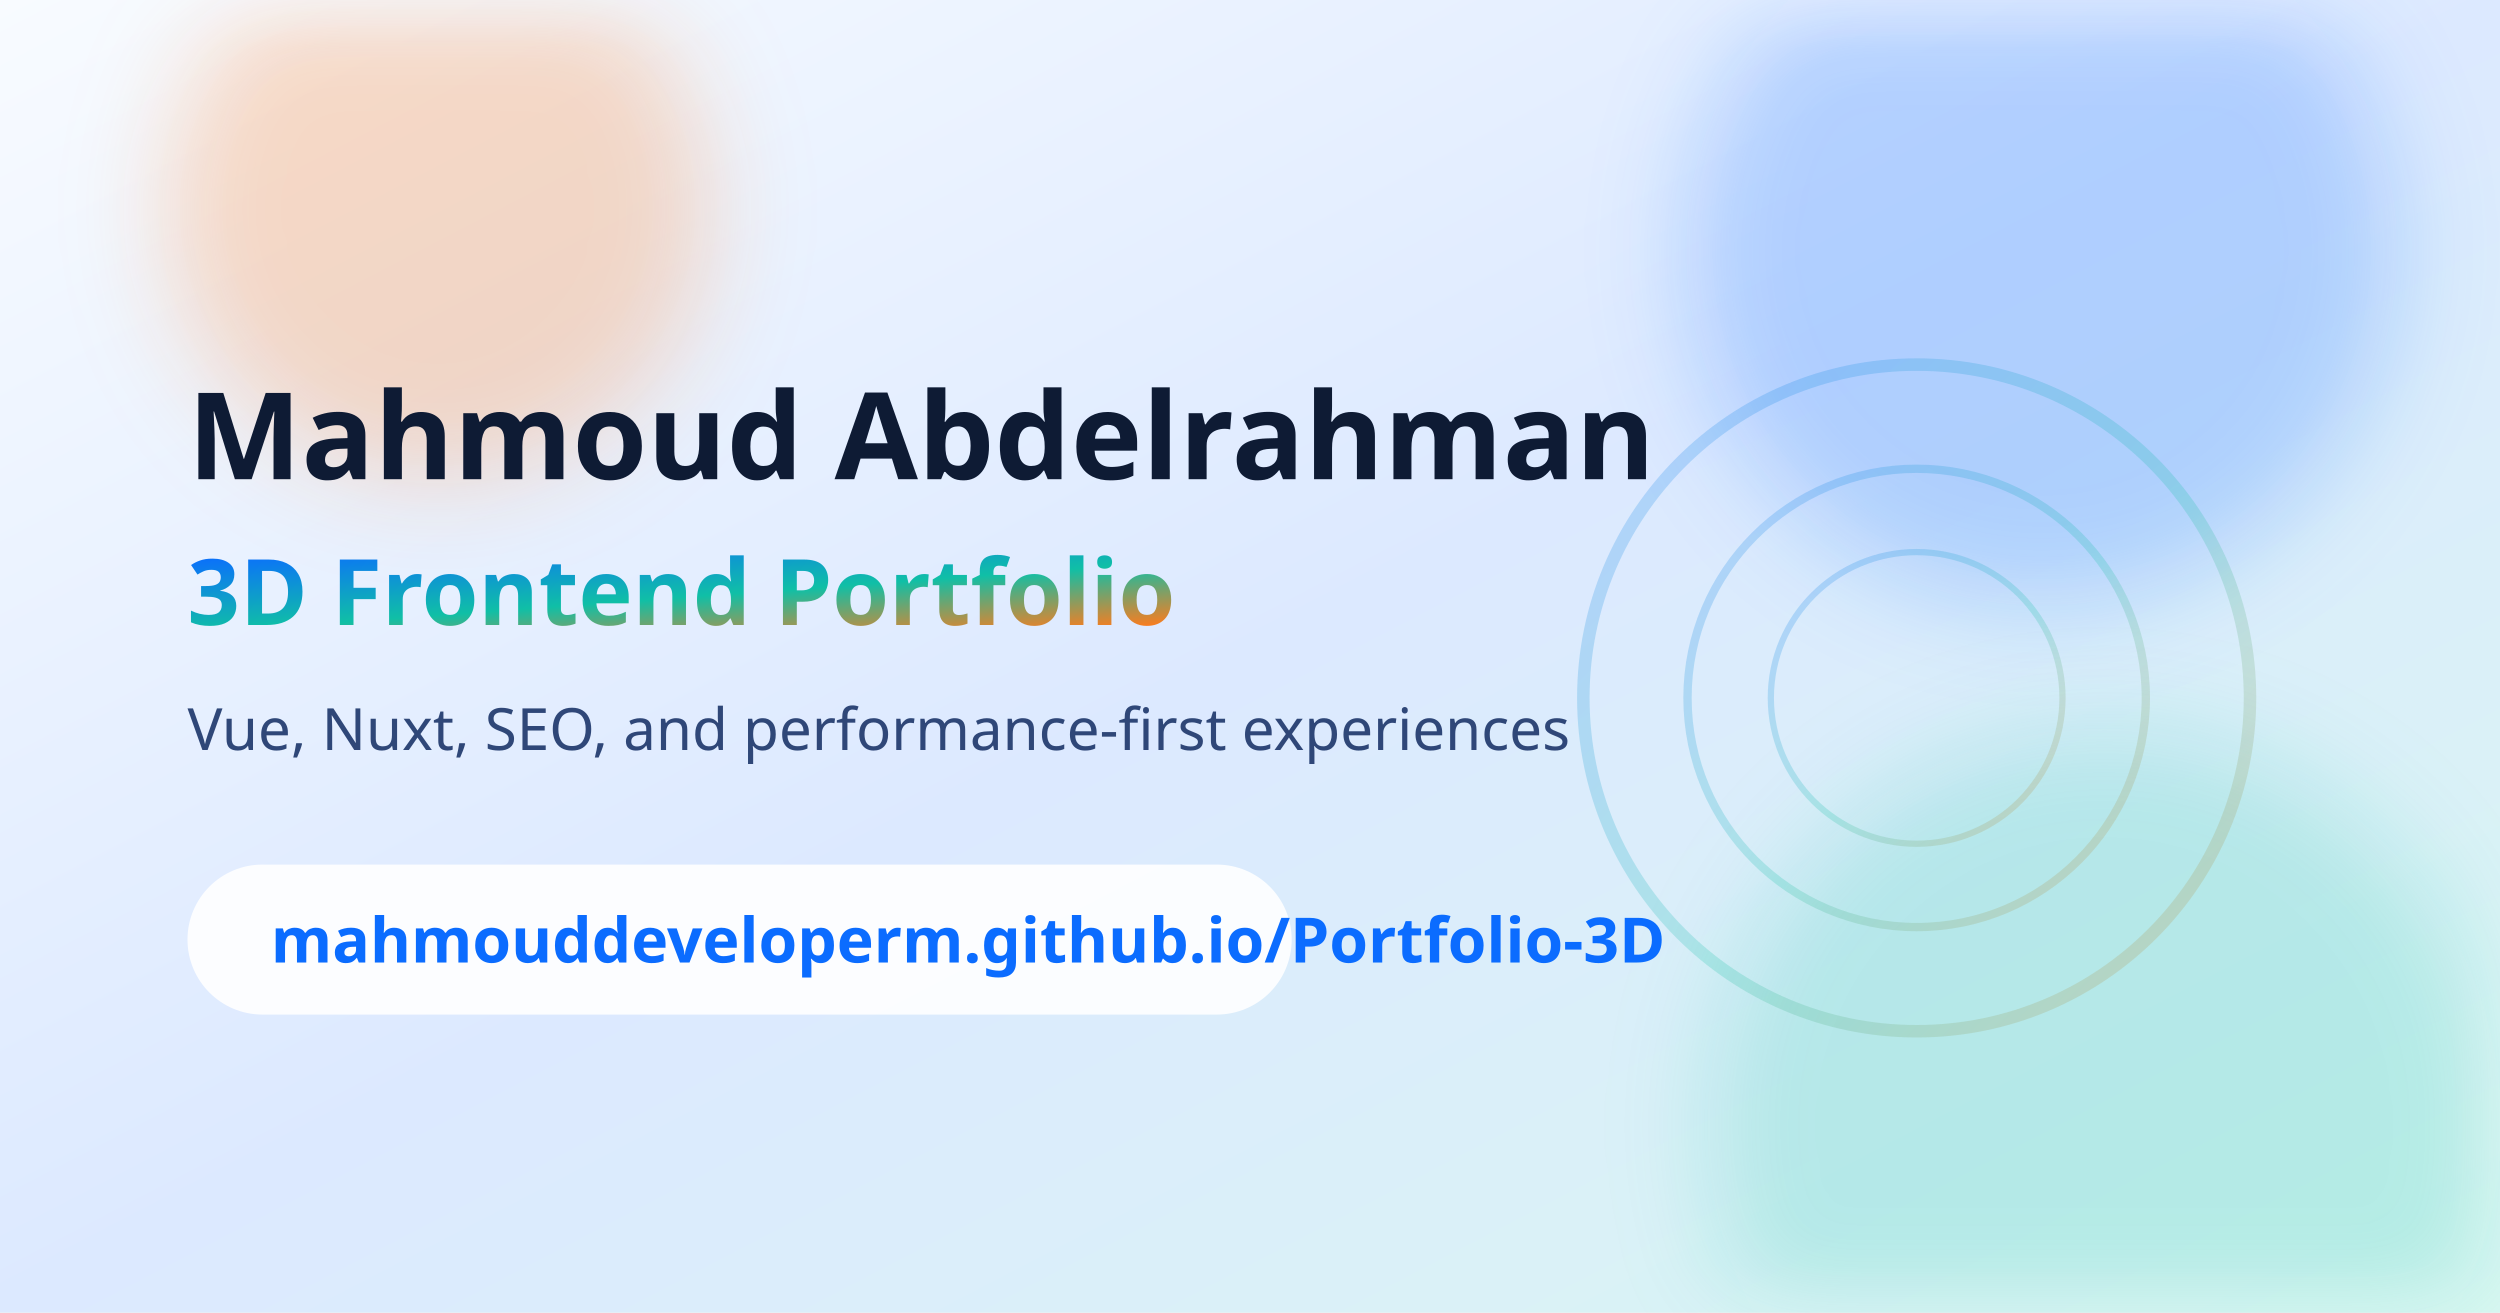
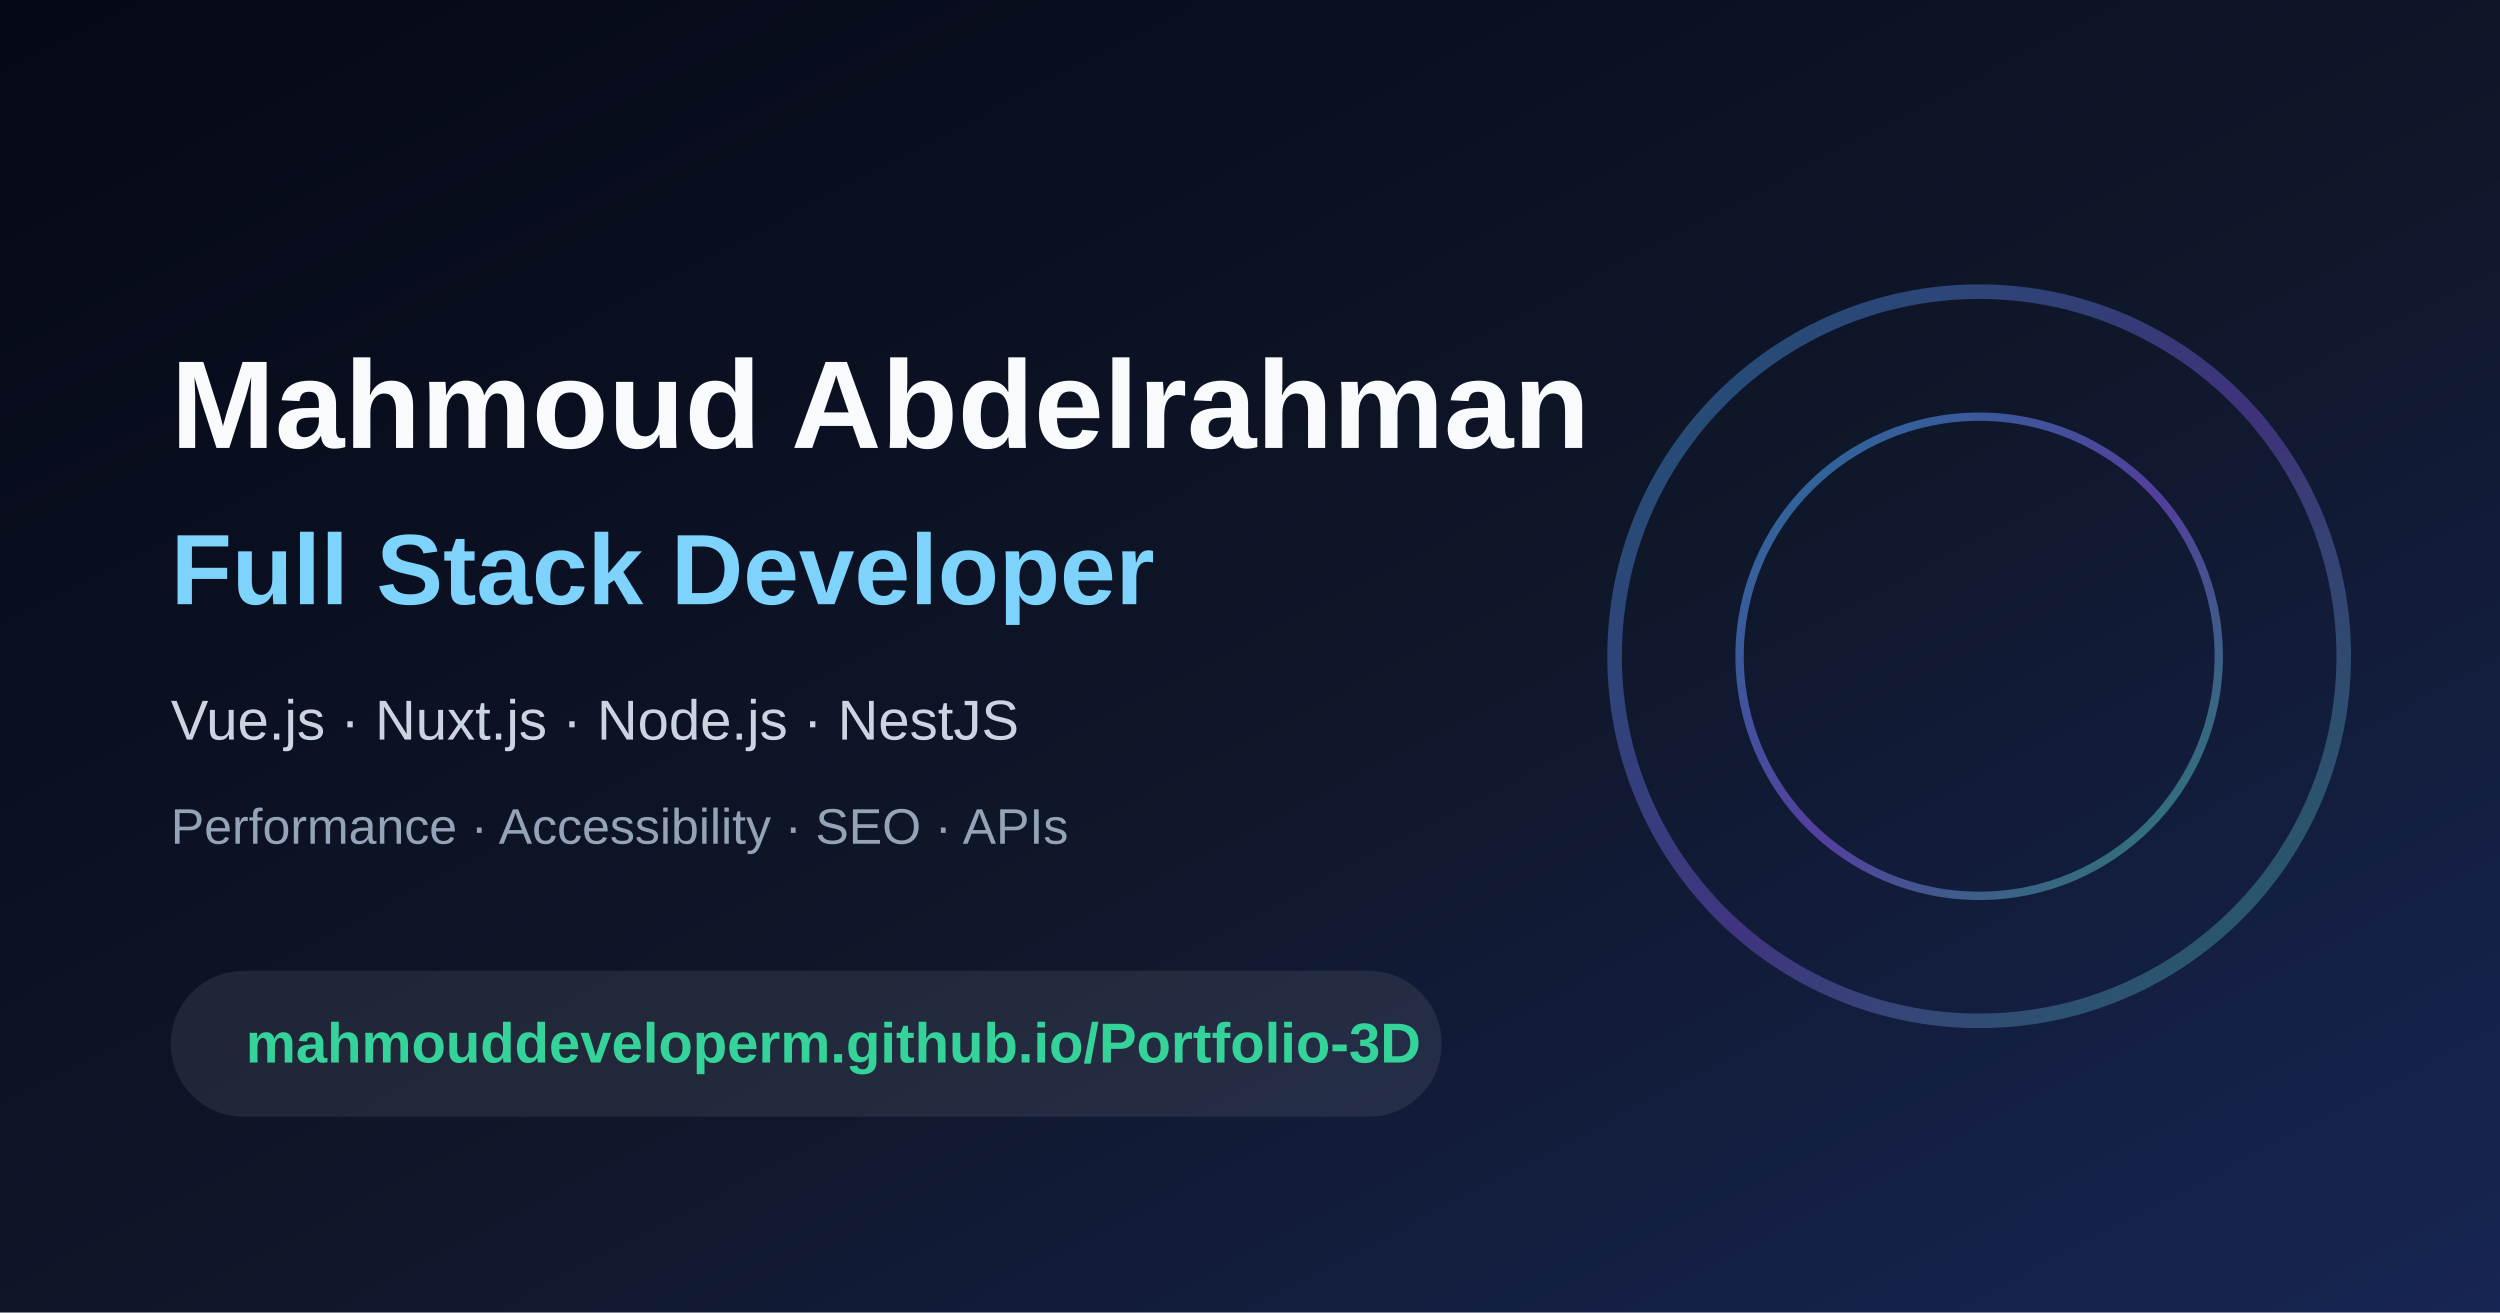
- <svg xmlns="http://www.w3.org/2000/svg" width="1200" height="630" viewBox="0 0 1200 630" role="img" aria-label="Mahmoud Abdelrahman 3D frontend portfolio social card">
+ <svg xmlns="http://www.w3.org/2000/svg" width="1200" height="630" viewBox="0 0 1200 630" role="img" aria-label="Mahmoud Abdelrahman Full Stack Developer portfolio social card">
  <defs>
    <linearGradient id="bg" x1="0" y1="0" x2="1" y2="1">
-       <stop offset="0%" stop-color="#f8fbff" />
-       <stop offset="50%" stop-color="#dce9ff" />
-       <stop offset="100%" stop-color="#d8f7f1" />
+       <stop offset="0%" stop-color="#050816" />
+       <stop offset="55%" stop-color="#0f172a" />
+       <stop offset="100%" stop-color="#172554" />
    </linearGradient>
    <linearGradient id="g" x1="0" y1="0" x2="1" y2="1">
-       <stop offset="0%" stop-color="#0b6cff" />
-       <stop offset="55%" stop-color="#10bfa6" />
-       <stop offset="100%" stop-color="#ff7b1c" />
+       <stop offset="0%" stop-color="#38bdf8" />
+       <stop offset="52%" stop-color="#8b5cf6" />
+       <stop offset="100%" stop-color="#34d399" />
    </linearGradient>
-     <filter id="blur" x="-20%" y="-20%" width="140%" height="140%">
-       <feGaussianBlur stdDeviation="24" />
-     </filter>
  </defs>
  <rect width="1200" height="630" fill="url(#bg)" />
-   <circle cx="210" cy="100" r="130" fill="#ff7b1c" opacity="0.25" filter="url(#blur)" />
-   <circle cx="980" cy="120" r="170" fill="#0b6cff" opacity="0.22" filter="url(#blur)" />
-   <circle cx="1010" cy="540" r="190" fill="#10bfa6" opacity="0.18" filter="url(#blur)" />
-   <g opacity="0.22" stroke="url(#g)" fill="none">
-     <circle cx="920" cy="335" r="160" stroke-width="6" />
-     <circle cx="920" cy="335" r="110" stroke-width="4" />
-     <circle cx="920" cy="335" r="70" stroke-width="3" />
-   </g>
-   <text x="90" y="230" font-family="Space Grotesk, Manrope, sans-serif" font-size="58" font-weight="700" fill="#0e1b34">
-     Mahmoud Abdelrahman
-   </text>
-   <text x="90" y="300" font-family="Manrope, Segoe UI, sans-serif" font-size="44" font-weight="700" fill="url(#g)">
-     3D Frontend Portfolio
-   </text>
-   <text x="90" y="360" font-family="Manrope, Segoe UI, sans-serif" font-size="28" fill="#2f4778">
-     Vue, Nuxt, SEO, and performance-first experiences
-   </text>
-   <rect x="90" y="415" width="530" height="72" rx="36" fill="white" opacity="0.9" />
-   <text x="130" y="462" font-family="Manrope, Segoe UI, sans-serif" font-size="30" font-weight="700" fill="#0b6cff">
-     mahmouddeveloperm.github.io/Portfolio-3D
-   </text>
+   <circle cx="950" cy="315" r="175" fill="none" stroke="url(#g)" stroke-width="7" opacity=".38" />
+   <circle cx="950" cy="315" r="115" fill="none" stroke="url(#g)" stroke-width="4" opacity=".55" />
+   <text x="82" y="215" font-family="Arial, sans-serif" font-size="60" font-weight="700" fill="#f8fafc">Mahmoud Abdelrahman</text>
+   <text x="82" y="290" font-family="Arial, sans-serif" font-size="48" font-weight="700" fill="#7dd3fc">Full Stack Developer</text>
+   <text x="82" y="355" font-family="Arial, sans-serif" font-size="27" fill="#cbd5e1">Vue.js · Nuxt.js · Node.js · NestJS</text>
+   <text x="82" y="405" font-family="Arial, sans-serif" font-size="24" fill="#94a3b8">Performance · Accessibility · SEO · APIs</text>
+   <rect x="82" y="466" width="610" height="70" rx="35" fill="#ffffff" opacity=".08" />
+   <text x="118" y="510" font-family="Arial, sans-serif" font-size="27" font-weight="700" fill="#34d399">mahmouddeveloperm.github.io/Portfolio-3D</text>
</svg>
